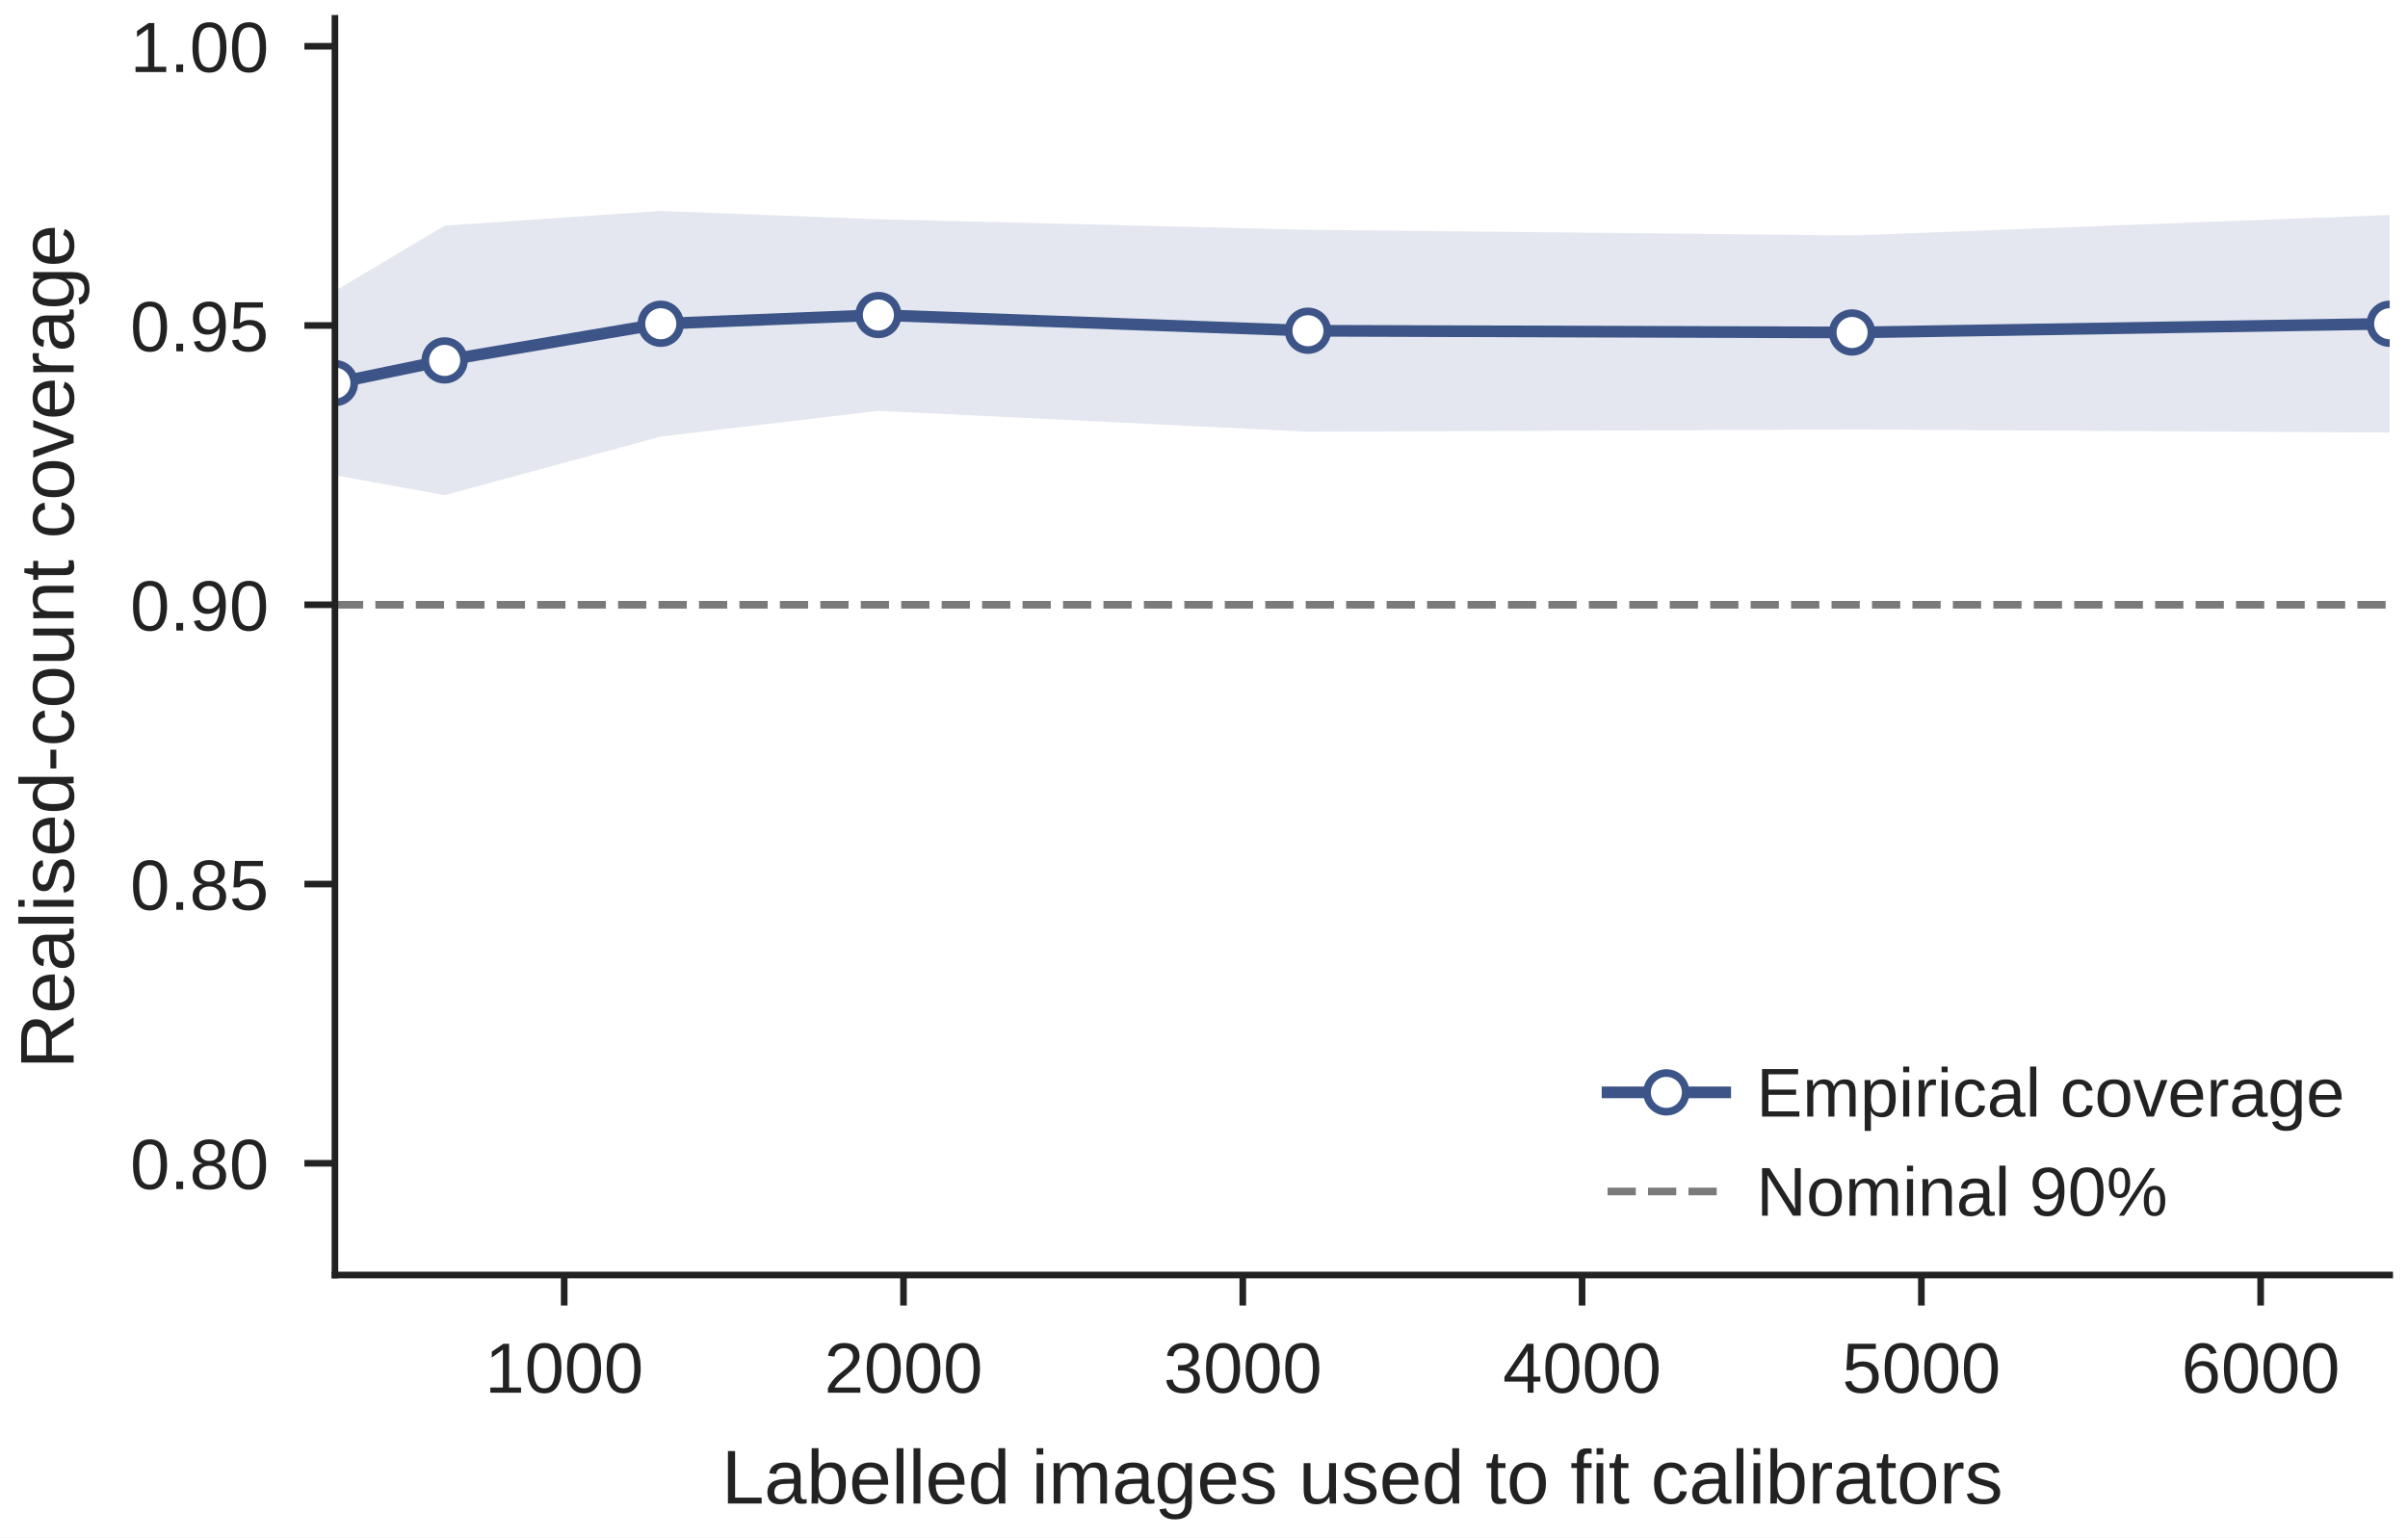
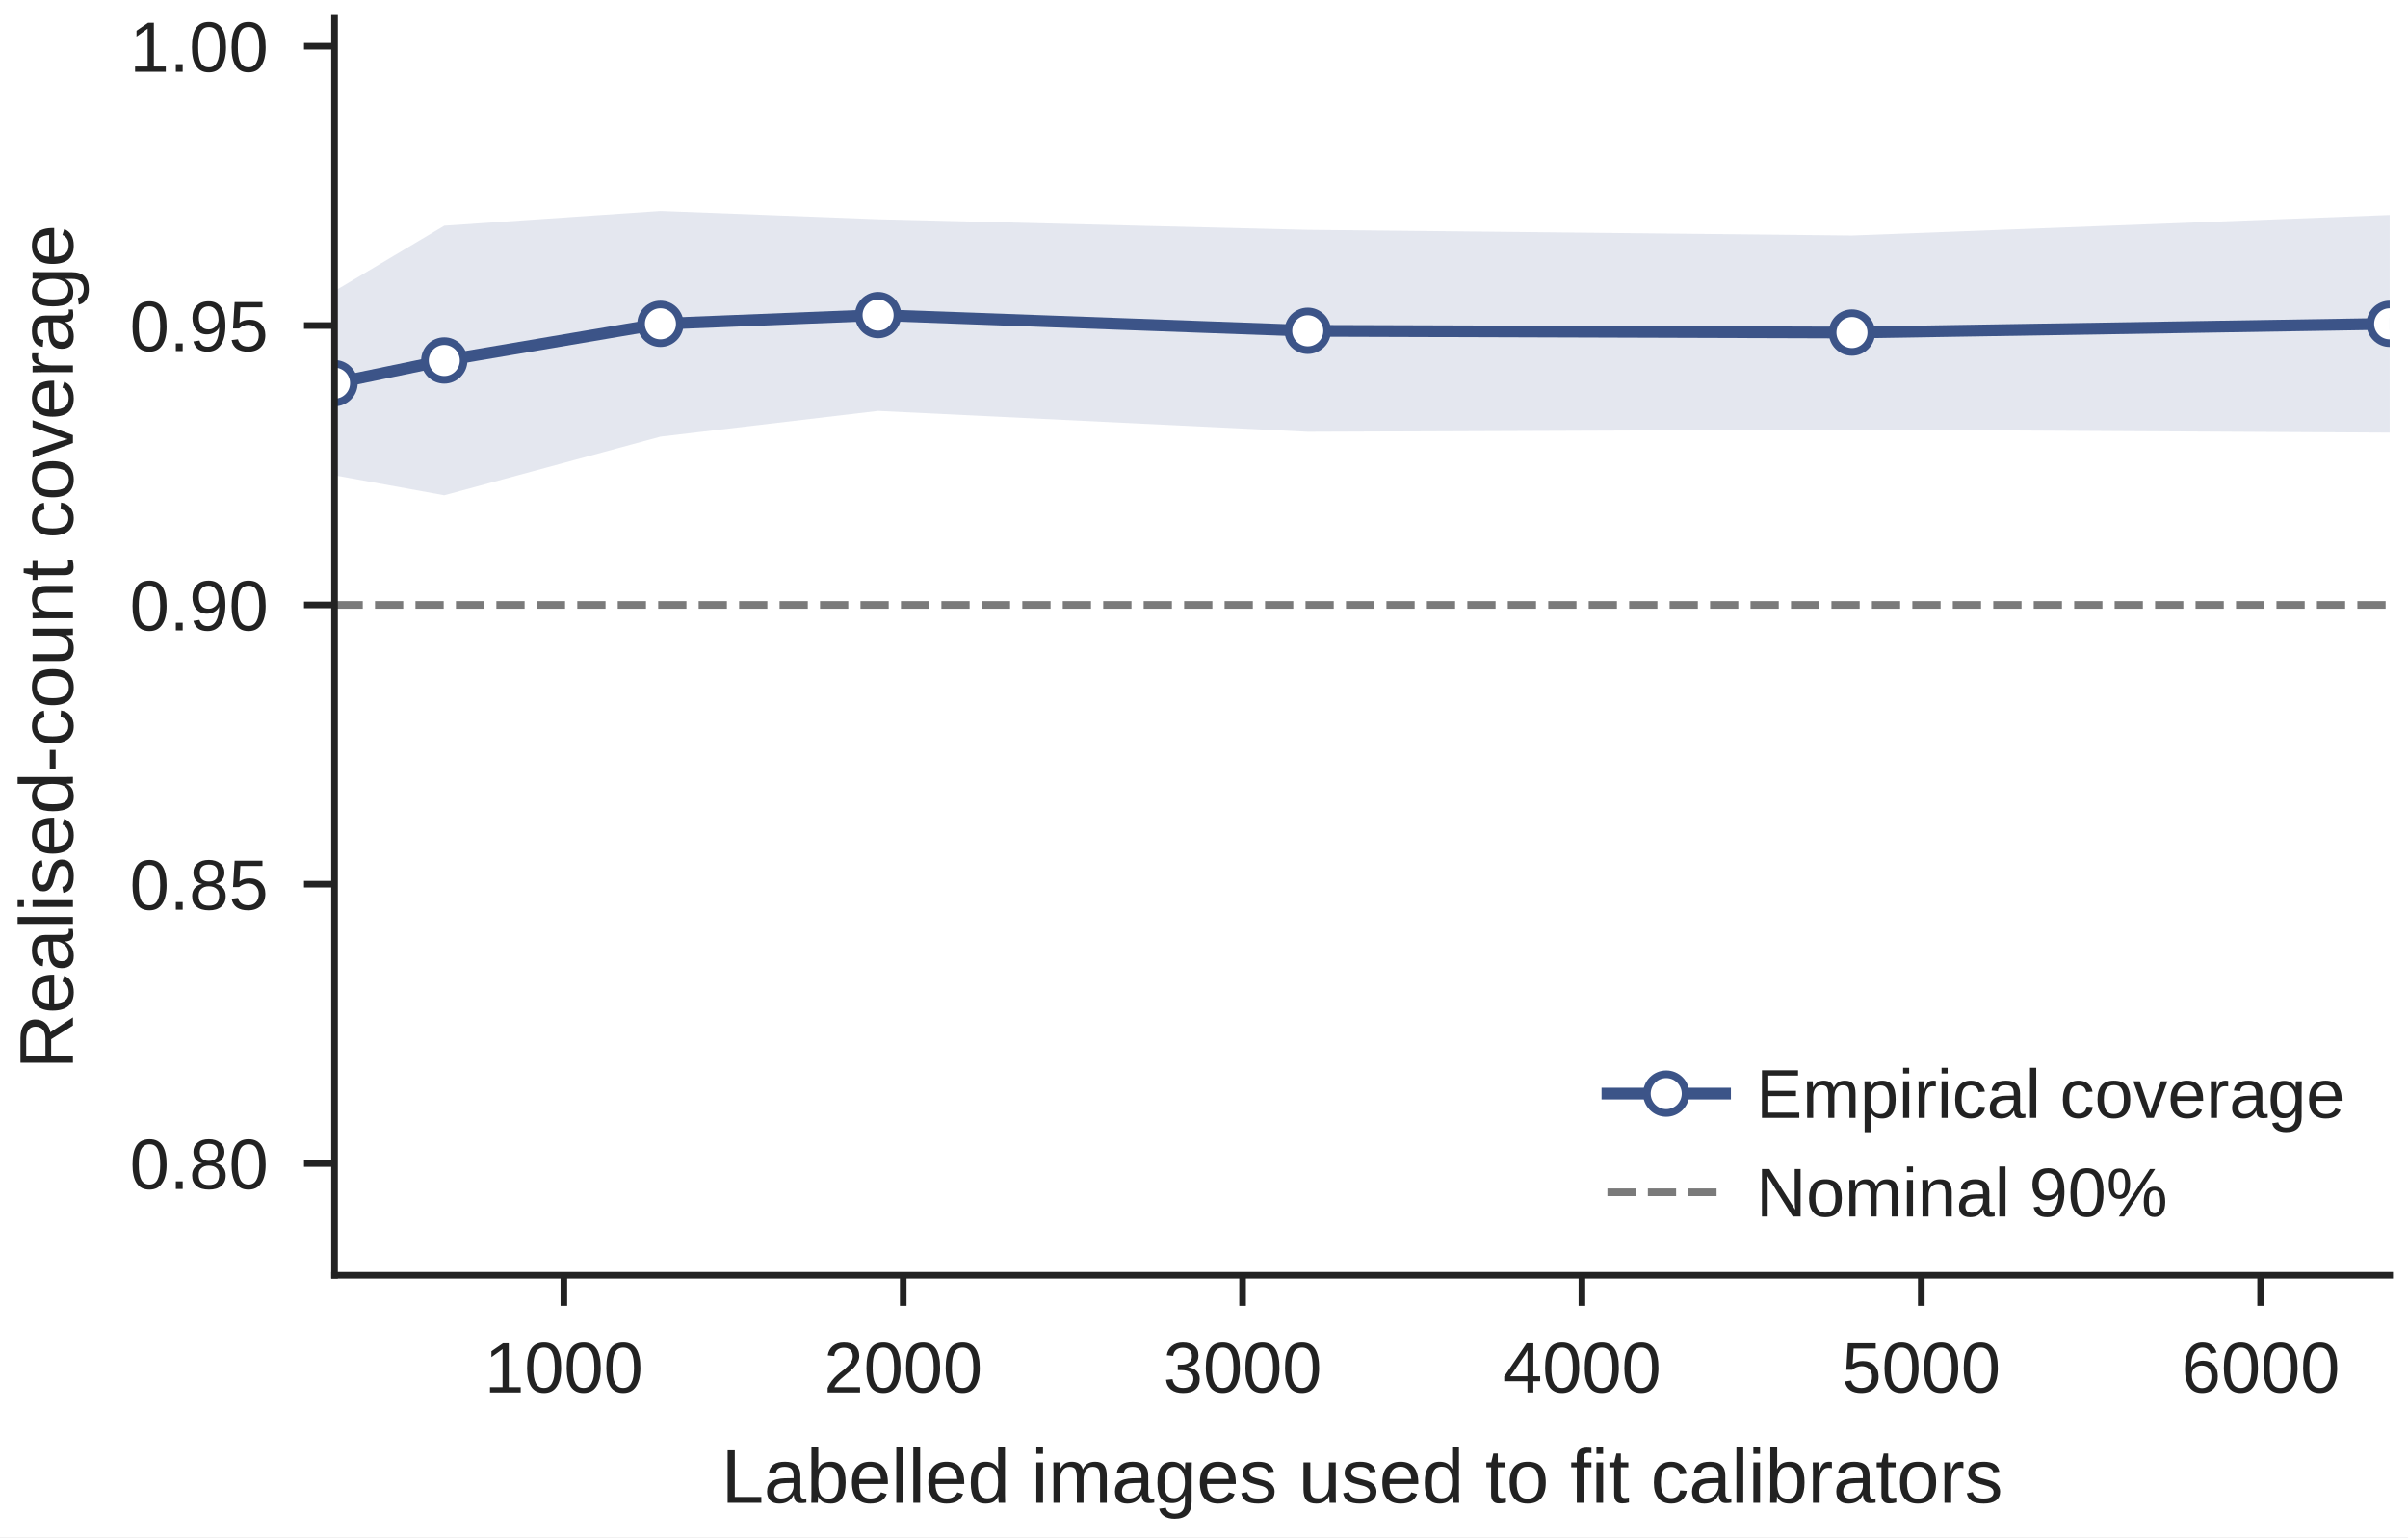
- <svg xmlns="http://www.w3.org/2000/svg" xmlns:xlink="http://www.w3.org/1999/xlink" width="236.638pt" height="151.133pt" viewBox="0 0 236.638 151.133" version="1.1">
+ <svg xmlns="http://www.w3.org/2000/svg" xmlns:xlink="http://www.w3.org/1999/xlink" width="236.594pt" height="151.056pt" viewBox="0 0 236.594 151.056" version="1.1">
  <defs>
    <style type="text/css">*{stroke-linejoin: round; stroke-linecap: butt}</style>
  </defs>
  <g id="figure_1">
    <g id="patch_1">
-       <path d="M 0 151.133  L 236.638 151.133  L 236.638 0  L 0 0  z " style="fill: #ffffff" />
+       <path d="M 0 151.056  L 236.594 151.056  L 236.594 0  L 0 0  z " style="fill: #ffffff" />
    </g>
    <g id="axes_1">
      <g id="patch_2">
-         <path d="M 32.914 125.316  L 234.838 125.316  L 234.838 1.8  L 32.914 1.8  z " style="fill: #ffffff" />
+         <path d="M 32.87 125.316  L 234.794 125.316  L 234.794 1.8  L 32.87 1.8  z " style="fill: #ffffff" />
      </g>
      <g id="FillBetweenPolyCollection_1">
        <defs>
-           <path id="ma98d913390" d="M 32.914 -122.536  L 32.914 -104.422  L 43.696 -102.464  L 64.936 -108.224  L 86.321 -110.753  L 128.537 -108.703  L 182.006 -108.917  L 234.838 -108.619  L 234.838 -130.004  L 234.838 -130.004  L 182.006 -127.99  L 128.537 -128.547  L 86.321 -129.585  L 64.936 -130.399  L 43.696 -128.954  L 32.914 -122.536  z " />
+           <path id="md698802de4" d="M 32.87 -122.459  L 32.87 -104.345  L 43.652 -102.387  L 64.891 -108.147  L 86.276 -110.677  L 128.493 -108.627  L 181.962 -108.84  L 234.794 -108.543  L 234.794 -129.927  L 234.794 -129.927  L 181.962 -127.914  L 128.493 -128.471  L 86.276 -129.508  L 64.891 -130.322  L 43.652 -128.877  L 32.87 -122.459  z " />
        </defs>
-         <g clip-path="url(#p580fae4d0c)">
-           <use xlink:href="#ma98d913390" x="0" y="151.133" style="fill: #3c5488; fill-opacity: 0.14" />
+         <g clip-path="url(#pe2bd08282e)">
+           <use xlink:href="#md698802de4" x="0" y="151.056" style="fill: #3c5488; fill-opacity: 0.14" />
        </g>
      </g>
      <g id="matplotlib.axis_1">
        <g id="xtick_1">
          <g id="line2d_1">
            <defs>
-               <path id="m93785037f6" d="M 0 0  L 0 3  " style="stroke: #222222; stroke-width: 0.65" />
+               <path id="m1d3bcc5acc" d="M 0 0  L 0 3  " style="stroke: #222222; stroke-width: 0.65" />
            </defs>
            <g>
-               <use xlink:href="#m93785037f6" x="55.445" y="125.316" style="fill: #222222; stroke: #222222; stroke-width: 0.65" />
+               <use xlink:href="#m1d3bcc5acc" x="55.401" y="125.316" style="fill: #222222; stroke: #222222; stroke-width: 0.65" />
            </g>
          </g>
          <g id="text_1">
-             <text style="font-size: 7px; font-family: 'Liberation Sans', 'Arial', 'Helvetica', 'DejaVu Sans', sans-serif; text-anchor: middle; fill: #222222" x="55.445" y="136.889" transform="rotate(-0 55.44546 136.8888)">1000</text>
+             <text style="font-size: 7px; font-family: 'Liberation Sans', 'Arial', 'Helvetica', 'DejaVu Sans', sans-serif; text-anchor: middle; fill: #222222" x="55.401" y="136.826" transform="rotate(-0 55.40093 136.8265)">1000</text>
          </g>
        </g>
        <g id="xtick_2">
          <g id="line2d_2">
            <g>
-               <use xlink:href="#m93785037f6" x="88.788" y="125.316" style="fill: #222222; stroke: #222222; stroke-width: 0.65" />
+               <use xlink:href="#m1d3bcc5acc" x="88.744" y="125.316" style="fill: #222222; stroke: #222222; stroke-width: 0.65" />
            </g>
          </g>
          <g id="text_2">
-             <text style="font-size: 7px; font-family: 'Liberation Sans', 'Arial', 'Helvetica', 'DejaVu Sans', sans-serif; text-anchor: middle; fill: #222222" x="88.788" y="136.889" transform="rotate(-0 88.78826 136.8888)">2000</text>
+             <text style="font-size: 7px; font-family: 'Liberation Sans', 'Arial', 'Helvetica', 'DejaVu Sans', sans-serif; text-anchor: middle; fill: #222222" x="88.744" y="136.826" transform="rotate(-0 88.74373 136.8265)">2000</text>
          </g>
        </g>
        <g id="xtick_3">
          <g id="line2d_3">
            <g>
-               <use xlink:href="#m93785037f6" x="122.131" y="125.316" style="fill: #222222; stroke: #222222; stroke-width: 0.65" />
+               <use xlink:href="#m1d3bcc5acc" x="122.087" y="125.316" style="fill: #222222; stroke: #222222; stroke-width: 0.65" />
            </g>
          </g>
          <g id="text_3">
-             <text style="font-size: 7px; font-family: 'Liberation Sans', 'Arial', 'Helvetica', 'DejaVu Sans', sans-serif; text-anchor: middle; fill: #222222" x="122.131" y="136.889" transform="rotate(-0 122.1311 136.8888)">3000</text>
+             <text style="font-size: 7px; font-family: 'Liberation Sans', 'Arial', 'Helvetica', 'DejaVu Sans', sans-serif; text-anchor: middle; fill: #222222" x="122.087" y="136.826" transform="rotate(-0 122.0865 136.8265)">3000</text>
          </g>
        </g>
        <g id="xtick_4">
          <g id="line2d_4">
            <g>
-               <use xlink:href="#m93785037f6" x="155.474" y="125.316" style="fill: #222222; stroke: #222222; stroke-width: 0.65" />
+               <use xlink:href="#m1d3bcc5acc" x="155.429" y="125.316" style="fill: #222222; stroke: #222222; stroke-width: 0.65" />
            </g>
          </g>
          <g id="text_4">
-             <text style="font-size: 7px; font-family: 'Liberation Sans', 'Arial', 'Helvetica', 'DejaVu Sans', sans-serif; text-anchor: middle; fill: #222222" x="155.474" y="136.889" transform="rotate(-0 155.4739 136.8888)">4000</text>
+             <text style="font-size: 7px; font-family: 'Liberation Sans', 'Arial', 'Helvetica', 'DejaVu Sans', sans-serif; text-anchor: middle; fill: #222222" x="155.429" y="136.826" transform="rotate(-0 155.4293 136.8265)">4000</text>
          </g>
        </g>
        <g id="xtick_5">
          <g id="line2d_5">
            <g>
-               <use xlink:href="#m93785037f6" x="188.817" y="125.316" style="fill: #222222; stroke: #222222; stroke-width: 0.65" />
+               <use xlink:href="#m1d3bcc5acc" x="188.772" y="125.316" style="fill: #222222; stroke: #222222; stroke-width: 0.65" />
            </g>
          </g>
          <g id="text_5">
-             <text style="font-size: 7px; font-family: 'Liberation Sans', 'Arial', 'Helvetica', 'DejaVu Sans', sans-serif; text-anchor: middle; fill: #222222" x="188.817" y="136.889" transform="rotate(-0 188.8167 136.8888)">5000</text>
+             <text style="font-size: 7px; font-family: 'Liberation Sans', 'Arial', 'Helvetica', 'DejaVu Sans', sans-serif; text-anchor: middle; fill: #222222" x="188.772" y="136.826" transform="rotate(-0 188.7721 136.8265)">5000</text>
          </g>
        </g>
        <g id="xtick_6">
          <g id="line2d_6">
            <g>
-               <use xlink:href="#m93785037f6" x="222.159" y="125.316" style="fill: #222222; stroke: #222222; stroke-width: 0.65" />
+               <use xlink:href="#m1d3bcc5acc" x="222.115" y="125.316" style="fill: #222222; stroke: #222222; stroke-width: 0.65" />
            </g>
          </g>
          <g id="text_6">
-             <text style="font-size: 7px; font-family: 'Liberation Sans', 'Arial', 'Helvetica', 'DejaVu Sans', sans-serif; text-anchor: middle; fill: #222222" x="222.159" y="136.889" transform="rotate(-0 222.1595 136.8888)">6000</text>
+             <text style="font-size: 7px; font-family: 'Liberation Sans', 'Arial', 'Helvetica', 'DejaVu Sans', sans-serif; text-anchor: middle; fill: #222222" x="222.115" y="136.826" transform="rotate(-0 222.1149 136.8265)">6000</text>
          </g>
        </g>
        <g id="text_7">
-           <text style="font-size: 7.5px; font-family: 'Liberation Sans', 'Arial', 'Helvetica', 'DejaVu Sans', sans-serif; text-anchor: middle; fill: #222222" x="133.876" y="147.776" transform="rotate(-0 133.8761 147.7765)">Labelled images used to fit calibrators</text>
+           <text style="font-size: 7.5px; font-family: 'Liberation Sans', 'Arial', 'Helvetica', 'DejaVu Sans', sans-serif; text-anchor: middle; fill: #222222" x="133.832" y="147.677" transform="rotate(-0 133.8315 147.6775)">Labelled images used to fit calibrators</text>
        </g>
      </g>
      <g id="matplotlib.axis_2">
        <g id="ytick_1">
          <g id="line2d_7">
            <defs>
-               <path id="mc56feb8ea5" d="M 0 0  L -3 0  " style="stroke: #222222; stroke-width: 0.65" />
+               <path id="m1a28872321" d="M 0 0  L -3 0  " style="stroke: #222222; stroke-width: 0.65" />
            </defs>
            <g>
-               <use xlink:href="#mc56feb8ea5" x="32.914" y="114.337" style="fill: #222222; stroke: #222222; stroke-width: 0.65" />
+               <use xlink:href="#m1a28872321" x="32.87" y="114.337" style="fill: #222222; stroke: #222222; stroke-width: 0.65" />
            </g>
          </g>
          <g id="text_8">
-             <text style="font-size: 7px; font-family: 'Liberation Sans', 'Arial', 'Helvetica', 'DejaVu Sans', sans-serif; text-anchor: end; fill: #222222" x="26.414" y="116.873" transform="rotate(-0 26.41406 116.8732)">0.80</text>
+             <text style="font-size: 7px; font-family: 'Liberation Sans', 'Arial', 'Helvetica', 'DejaVu Sans', sans-serif; text-anchor: end; fill: #222222" x="26.37" y="116.842" transform="rotate(-0 26.36953 116.842)">0.80</text>
          </g>
        </g>
        <g id="ytick_2">
          <g id="line2d_8">
            <g>
-               <use xlink:href="#mc56feb8ea5" x="32.914" y="86.889" style="fill: #222222; stroke: #222222; stroke-width: 0.65" />
+               <use xlink:href="#m1a28872321" x="32.87" y="86.889" style="fill: #222222; stroke: #222222; stroke-width: 0.65" />
            </g>
          </g>
          <g id="text_9">
-             <text style="font-size: 7px; font-family: 'Liberation Sans', 'Arial', 'Helvetica', 'DejaVu Sans', sans-serif; text-anchor: end; fill: #222222" x="26.414" y="89.425" transform="rotate(-0 26.41406 89.42521)">0.85</text>
+             <text style="font-size: 7px; font-family: 'Liberation Sans', 'Arial', 'Helvetica', 'DejaVu Sans', sans-serif; text-anchor: end; fill: #222222" x="26.37" y="89.394" transform="rotate(-0 26.36953 89.39403)">0.85</text>
          </g>
        </g>
        <g id="ytick_3">
          <g id="line2d_9">
            <g>
-               <use xlink:href="#mc56feb8ea5" x="32.914" y="59.441" style="fill: #222222; stroke: #222222; stroke-width: 0.65" />
+               <use xlink:href="#m1a28872321" x="32.87" y="59.441" style="fill: #222222; stroke: #222222; stroke-width: 0.65" />
            </g>
          </g>
          <g id="text_10">
-             <text style="font-size: 7px; font-family: 'Liberation Sans', 'Arial', 'Helvetica', 'DejaVu Sans', sans-serif; text-anchor: end; fill: #222222" x="26.414" y="61.977" transform="rotate(-0 26.41406 61.97721)">0.90</text>
+             <text style="font-size: 7px; font-family: 'Liberation Sans', 'Arial', 'Helvetica', 'DejaVu Sans', sans-serif; text-anchor: end; fill: #222222" x="26.37" y="61.946" transform="rotate(-0 26.36953 61.94603)">0.90</text>
          </g>
        </g>
        <g id="ytick_4">
          <g id="line2d_10">
            <g>
-               <use xlink:href="#mc56feb8ea5" x="32.914" y="31.993" style="fill: #222222; stroke: #222222; stroke-width: 0.65" />
+               <use xlink:href="#m1a28872321" x="32.87" y="31.993" style="fill: #222222; stroke: #222222; stroke-width: 0.65" />
            </g>
          </g>
          <g id="text_11">
-             <text style="font-size: 7px; font-family: 'Liberation Sans', 'Arial', 'Helvetica', 'DejaVu Sans', sans-serif; text-anchor: end; fill: #222222" x="26.414" y="34.529" transform="rotate(-0 26.41406 34.52921)">0.95</text>
+             <text style="font-size: 7px; font-family: 'Liberation Sans', 'Arial', 'Helvetica', 'DejaVu Sans', sans-serif; text-anchor: end; fill: #222222" x="26.37" y="34.498" transform="rotate(-0 26.36953 34.49803)">0.95</text>
          </g>
        </g>
        <g id="ytick_5">
          <g id="line2d_11">
            <g>
-               <use xlink:href="#mc56feb8ea5" x="32.914" y="4.545" style="fill: #222222; stroke: #222222; stroke-width: 0.65" />
+               <use xlink:href="#m1a28872321" x="32.87" y="4.545" style="fill: #222222; stroke: #222222; stroke-width: 0.65" />
            </g>
          </g>
          <g id="text_12">
-             <text style="font-size: 7px; font-family: 'Liberation Sans', 'Arial', 'Helvetica', 'DejaVu Sans', sans-serif; text-anchor: end; fill: #222222" x="26.414" y="7.081" transform="rotate(-0 26.41406 7.081206)">1.00</text>
+             <text style="font-size: 7px; font-family: 'Liberation Sans', 'Arial', 'Helvetica', 'DejaVu Sans', sans-serif; text-anchor: end; fill: #222222" x="26.37" y="7.05" transform="rotate(-0 26.36953 7.050034)">1.00</text>
          </g>
        </g>
        <g id="text_13">
-           <text style="font-size: 7.5px; font-family: 'Liberation Sans', 'Arial', 'Helvetica', 'DejaVu Sans', sans-serif; text-anchor: middle; fill: #222222" x="7.235" y="63.558" transform="rotate(-90 7.235156 63.558)">Realised-count coverage</text>
+           <text style="font-size: 7.5px; font-family: 'Liberation Sans', 'Arial', 'Helvetica', 'DejaVu Sans', sans-serif; text-anchor: middle; fill: #222222" x="7.168" y="63.558" transform="rotate(-90 7.168359 63.558)">Realised-count coverage</text>
        </g>
      </g>
      <g id="line2d_12">
-         <path d="M 32.914 37.654  L 43.696 35.424  L 64.936 31.821  L 86.321 30.963  L 128.537 32.507  L 182.006 32.679  L 234.838 31.821  " clip-path="url(#p580fae4d0c)" style="fill: none; stroke: #3c5488; stroke-width: 1.15; stroke-linecap: square" />
+         <path d="M 32.87 37.654  L 43.652 35.424  L 64.891 31.821  L 86.276 30.963  L 128.493 32.507  L 181.962 32.679  L 234.794 31.821  " clip-path="url(#pe2bd08282e)" style="fill: none; stroke: #3c5488; stroke-width: 1.15; stroke-linecap: square" />
        <defs>
-           <path id="mb238bb79a0" d="M 0 1.9  C 0.504 1.9 0.987 1.7 1.344 1.344  C 1.7 0.987 1.9 0.504 1.9 0  C 1.9 -0.504 1.7 -0.987 1.344 -1.344  C 0.987 -1.7 0.504 -1.9 0 -1.9  C -0.504 -1.9 -0.987 -1.7 -1.344 -1.344  C -1.7 -0.987 -1.9 -0.504 -1.9 0  C -1.9 0.504 -1.7 0.987 -1.344 1.344  C -0.987 1.7 -0.504 1.9 0 1.9  z " style="stroke: #3c5488; stroke-width: 0.75" />
+           <path id="mc2a10b9fbd" d="M 0 1.9  C 0.504 1.9 0.987 1.7 1.344 1.344  C 1.7 0.987 1.9 0.504 1.9 0  C 1.9 -0.504 1.7 -0.987 1.344 -1.344  C 0.987 -1.7 0.504 -1.9 0 -1.9  C -0.504 -1.9 -0.987 -1.7 -1.344 -1.344  C -1.7 -0.987 -1.9 -0.504 -1.9 0  C -1.9 0.504 -1.7 0.987 -1.344 1.344  C -0.987 1.7 -0.504 1.9 0 1.9  z " style="stroke: #3c5488; stroke-width: 0.75" />
        </defs>
-         <g clip-path="url(#p580fae4d0c)">
-           <use xlink:href="#mb238bb79a0" x="32.914" y="37.654" style="fill: #ffffff; stroke: #3c5488; stroke-width: 0.75" />
-           <use xlink:href="#mb238bb79a0" x="43.696" y="35.424" style="fill: #ffffff; stroke: #3c5488; stroke-width: 0.75" />
-           <use xlink:href="#mb238bb79a0" x="64.936" y="31.821" style="fill: #ffffff; stroke: #3c5488; stroke-width: 0.75" />
-           <use xlink:href="#mb238bb79a0" x="86.321" y="30.963" style="fill: #ffffff; stroke: #3c5488; stroke-width: 0.75" />
-           <use xlink:href="#mb238bb79a0" x="128.537" y="32.507" style="fill: #ffffff; stroke: #3c5488; stroke-width: 0.75" />
-           <use xlink:href="#mb238bb79a0" x="182.006" y="32.679" style="fill: #ffffff; stroke: #3c5488; stroke-width: 0.75" />
-           <use xlink:href="#mb238bb79a0" x="234.838" y="31.821" style="fill: #ffffff; stroke: #3c5488; stroke-width: 0.75" />
+         <g clip-path="url(#pe2bd08282e)">
+           <use xlink:href="#mc2a10b9fbd" x="32.87" y="37.654" style="fill: #ffffff; stroke: #3c5488; stroke-width: 0.75" />
+           <use xlink:href="#mc2a10b9fbd" x="43.652" y="35.424" style="fill: #ffffff; stroke: #3c5488; stroke-width: 0.75" />
+           <use xlink:href="#mc2a10b9fbd" x="64.891" y="31.821" style="fill: #ffffff; stroke: #3c5488; stroke-width: 0.75" />
+           <use xlink:href="#mc2a10b9fbd" x="86.276" y="30.963" style="fill: #ffffff; stroke: #3c5488; stroke-width: 0.75" />
+           <use xlink:href="#mc2a10b9fbd" x="128.493" y="32.507" style="fill: #ffffff; stroke: #3c5488; stroke-width: 0.75" />
+           <use xlink:href="#mc2a10b9fbd" x="181.962" y="32.679" style="fill: #ffffff; stroke: #3c5488; stroke-width: 0.75" />
+           <use xlink:href="#mc2a10b9fbd" x="234.794" y="31.821" style="fill: #ffffff; stroke: #3c5488; stroke-width: 0.75" />
        </g>
      </g>
      <g id="line2d_13">
-         <path d="M 32.914 59.441  L 234.838 59.441  " clip-path="url(#p580fae4d0c)" style="fill: none; stroke-dasharray: 2.775,1.2; stroke-dashoffset: 0; stroke: #7a7a7a; stroke-width: 0.75" />
+         <path d="M 32.87 59.441  L 234.794 59.441  " clip-path="url(#pe2bd08282e)" style="fill: none; stroke-dasharray: 2.775,1.2; stroke-dashoffset: 0; stroke: #7a7a7a; stroke-width: 0.75" />
      </g>
      <g id="patch_3">
-         <path d="M 32.914 125.316  L 32.914 1.8  " style="fill: none; stroke: #222222; stroke-width: 0.65; stroke-linejoin: miter; stroke-linecap: square" />
+         <path d="M 32.87 125.316  L 32.87 1.8  " style="fill: none; stroke: #222222; stroke-width: 0.65; stroke-linejoin: miter; stroke-linecap: square" />
      </g>
      <g id="patch_4">
-         <path d="M 32.914 125.316  L 234.838 125.316  " style="fill: none; stroke: #222222; stroke-width: 0.65; stroke-linejoin: miter; stroke-linecap: square" />
+         <path d="M 32.87 125.316  L 234.794 125.316  " style="fill: none; stroke: #222222; stroke-width: 0.65; stroke-linejoin: miter; stroke-linecap: square" />
      </g>
      <g id="legend_1">
        <g id="line2d_14">
-           <path d="M 157.978 107.366  L 163.758 107.366  L 169.538 107.366  " style="fill: none; stroke: #3c5488; stroke-width: 1.15; stroke-linecap: square" />
+           <path d="M 157.933 107.466  L 163.713 107.466  L 169.493 107.466  " style="fill: none; stroke: #3c5488; stroke-width: 1.15; stroke-linecap: square" />
          <g>
-             <use xlink:href="#mb238bb79a0" x="163.758" y="107.366" style="fill: #ffffff; stroke: #3c5488; stroke-width: 0.75" />
+             <use xlink:href="#mc2a10b9fbd" x="163.713" y="107.466" style="fill: #ffffff; stroke: #3c5488; stroke-width: 0.75" />
          </g>
        </g>
        <g id="text_14">
-           <text style="font-size: 6.8px; font-family: 'Liberation Sans', 'Arial', 'Helvetica', 'DejaVu Sans', sans-serif; text-anchor: start; fill: #222222" x="172.598" y="109.746" transform="rotate(-0 172.5979 109.7461)">Empirical coverage</text>
+           <text style="font-size: 6.8px; font-family: 'Liberation Sans', 'Arial', 'Helvetica', 'DejaVu Sans', sans-serif; text-anchor: start; fill: #222222" x="172.553" y="109.846" transform="rotate(-0 172.5533 109.846)">Empirical coverage</text>
        </g>
        <g id="line2d_15">
-           <path d="M 157.978 117.105  L 163.758 117.105  L 169.538 117.105  " style="fill: none; stroke-dasharray: 2.775,1.2; stroke-dashoffset: 0; stroke: #7a7a7a; stroke-width: 0.75" />
+           <path d="M 157.933 117.165  L 163.713 117.165  L 169.493 117.165  " style="fill: none; stroke-dasharray: 2.775,1.2; stroke-dashoffset: 0; stroke: #7a7a7a; stroke-width: 0.75" />
        </g>
        <g id="text_15">
-           <text style="font-size: 6.8px; font-family: 'Liberation Sans', 'Arial', 'Helvetica', 'DejaVu Sans', sans-serif; text-anchor: start; fill: #222222" x="172.598" y="119.485" transform="rotate(-0 172.5979 119.485)">Nominal 90%</text>
+           <text style="font-size: 6.8px; font-family: 'Liberation Sans', 'Arial', 'Helvetica', 'DejaVu Sans', sans-serif; text-anchor: start; fill: #222222" x="172.553" y="119.544" transform="rotate(-0 172.5533 119.5445)">Nominal 90%</text>
        </g>
      </g>
    </g>
  </g>
  <defs>
-     <clipPath id="p580fae4d0c">
-       <rect x="32.914" y="1.8" width="201.924" height="123.516" />
+     <clipPath id="pe2bd08282e">
+       <rect x="32.87" y="1.8" width="201.924" height="123.516" />
    </clipPath>
  </defs>
</svg>
